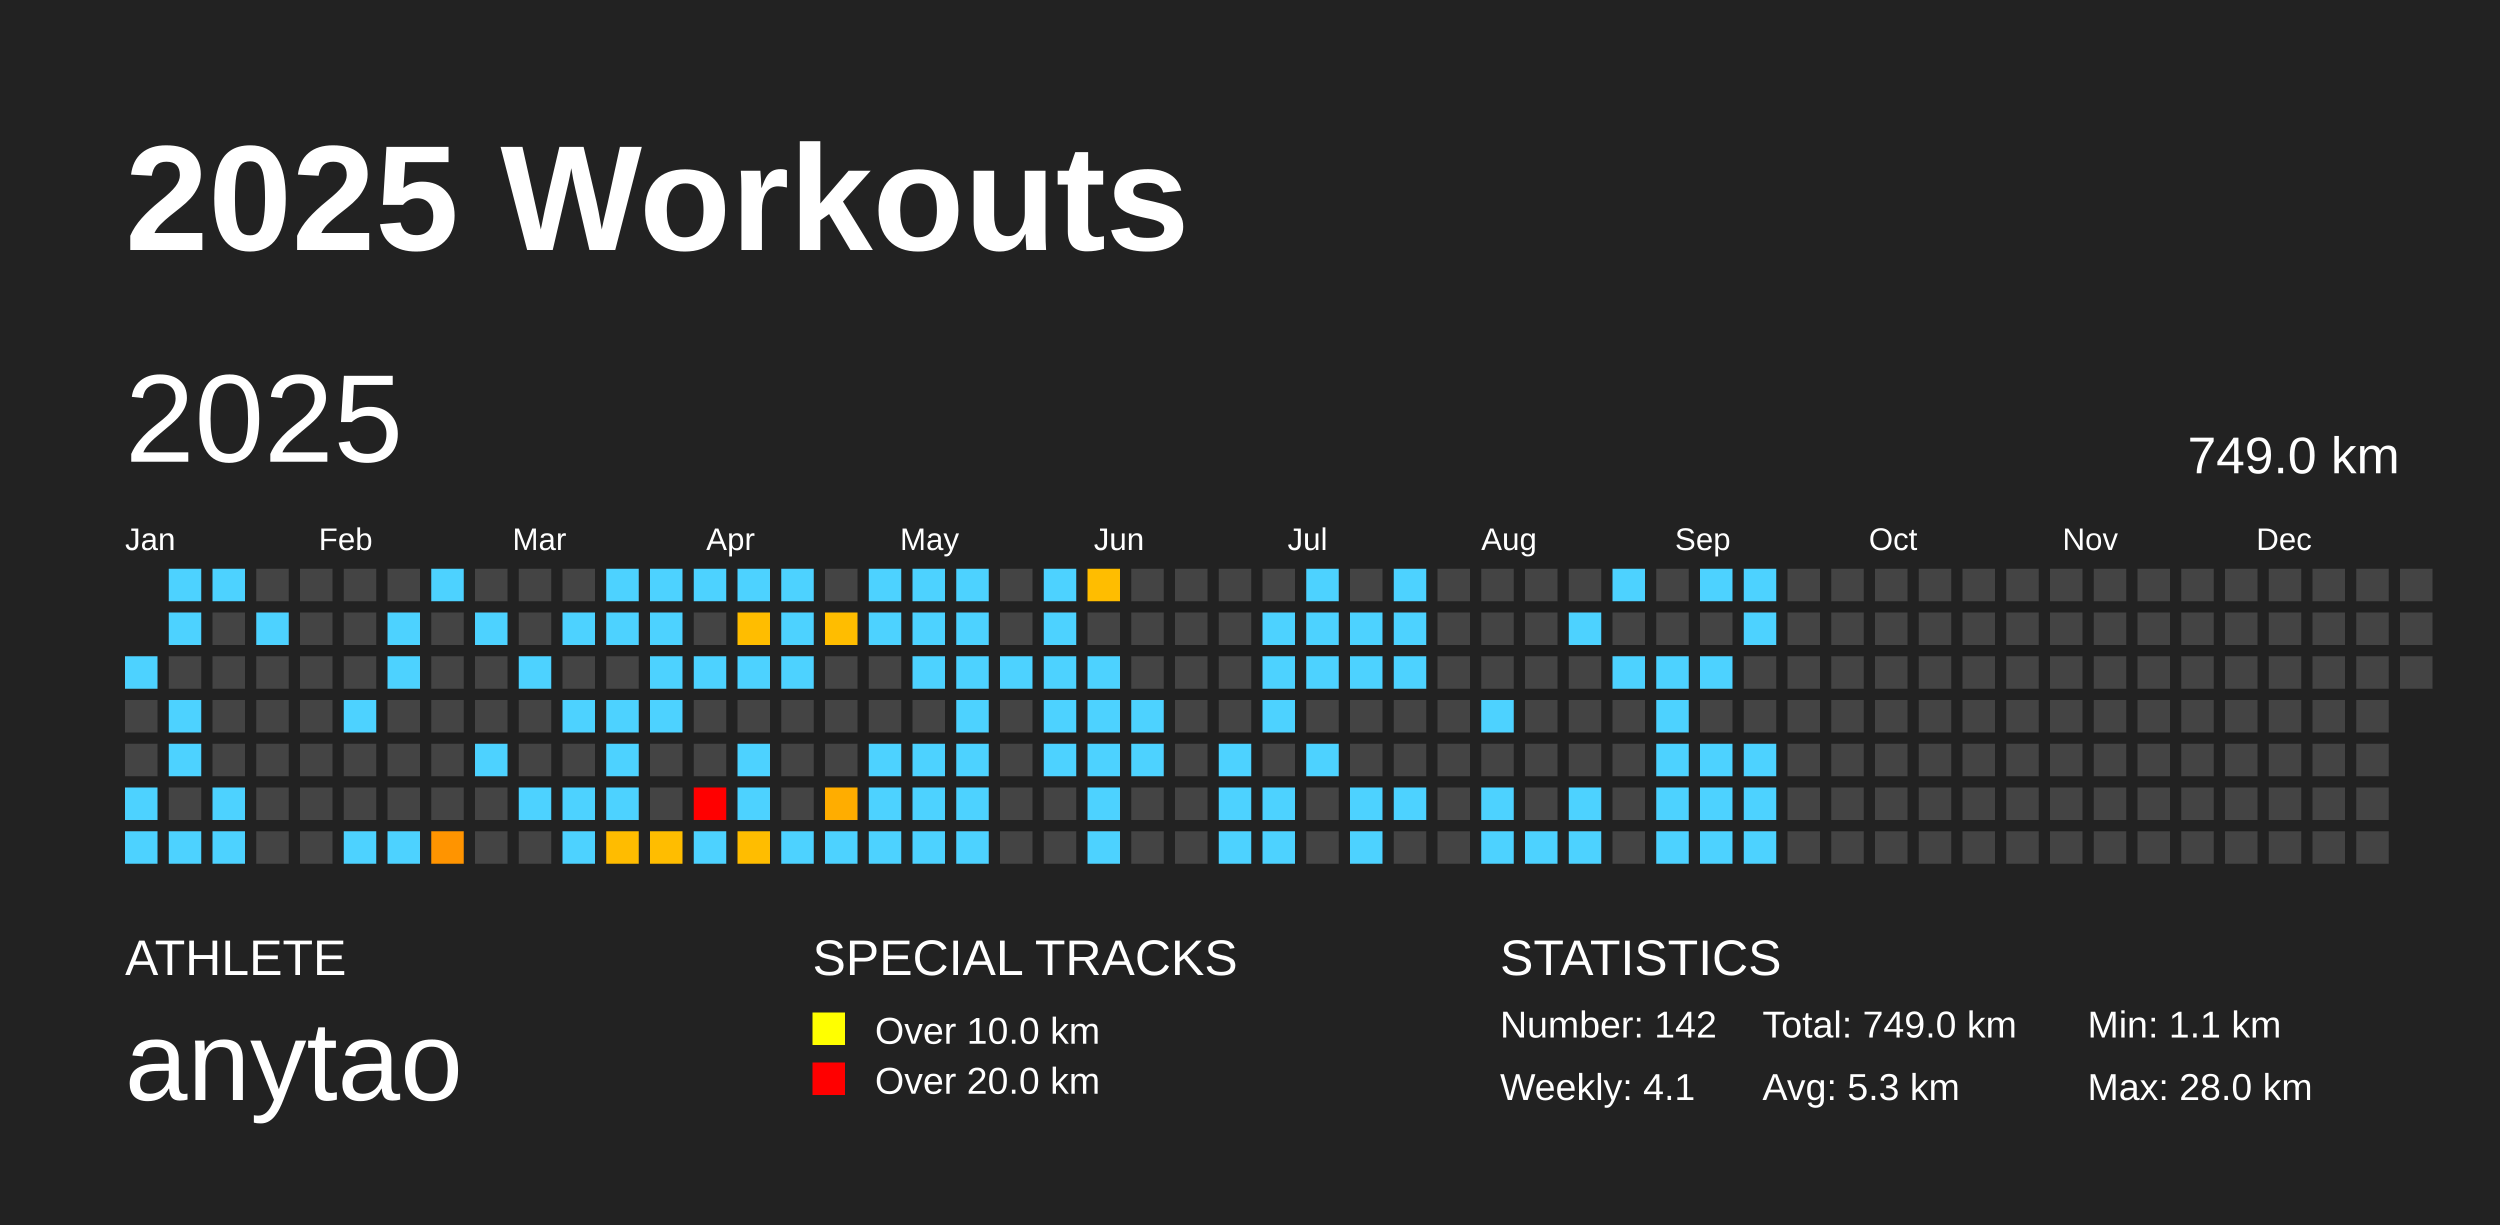
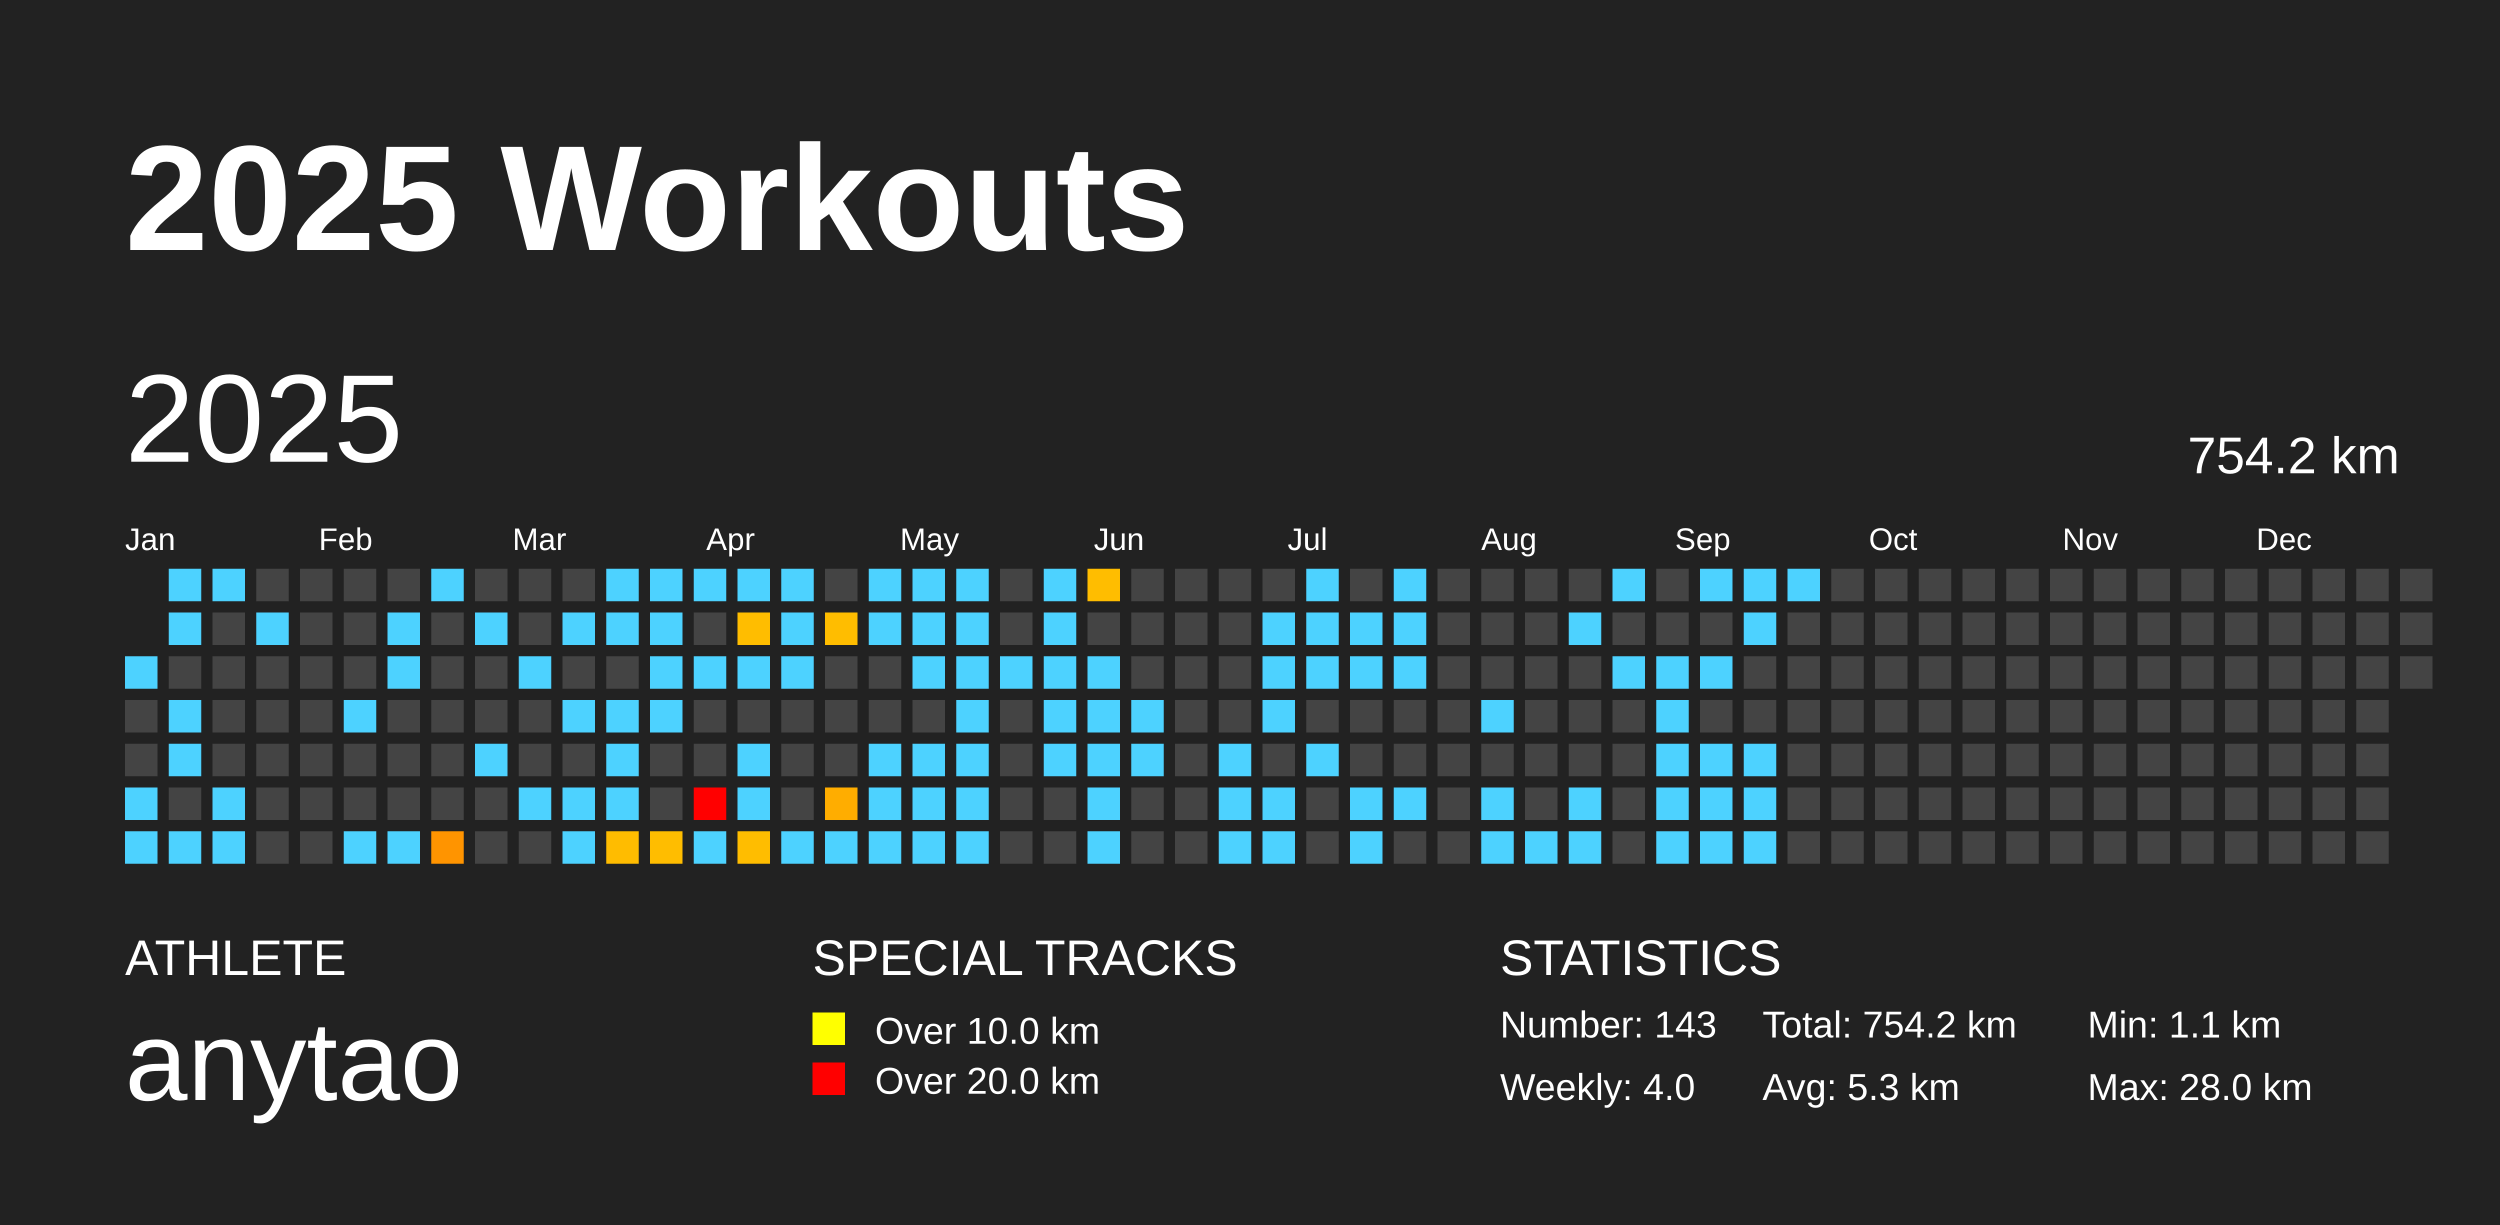
<svg xmlns="http://www.w3.org/2000/svg" baseProfile="full" height="98mm" version="1.1" viewBox="0,0,200,98" width="200mm">
  <defs />
  <rect fill="#222222" height="98" width="200" x="0" y="0" />
  <text fill="#FFFFFF" style="font-size:12px; font-family:Arial; font-weight:bold;" x="10" y="20">2025 Workouts</text>
  <text fill="#FFFFFF" style="font-size:4px; font-family:Arial" x="10" y="78">ATHLETE</text>
  <text fill="#FFFFFF" style="font-size:9px; font-family:Arial" x="10" y="88">anytao</text>
  <text fill="#FFFFFF" style="font-size:4px; font-family:Arial" x="65" y="78">SPECIAL TRACKS</text>
  <rect fill="yellow" height="2.6" width="2.6" x="65" y="81" />
  <text fill="#FFFFFF" style="font-size:3px; font-family:Arial" x="70" y="83.5">Over 10.0 km</text>
  <rect fill="red" height="2.6" width="2.6" x="65" y="85" />
  <text fill="#FFFFFF" style="font-size:3px; font-family:Arial" x="70" y="87.5">Over 20.0 km</text>
  <text fill="#FFFFFF" style="font-size:4px; font-family:Arial" x="120" y="78">STATISTICS</text>
-   <text fill="#FFFFFF" style="font-size:3px; font-family:Arial" x="120" y="83">Number: 142</text>
-   <text fill="#FFFFFF" style="font-size:3px; font-family:Arial" x="120" y="88">Weekly: 4.1</text>
-   <text fill="#FFFFFF" style="font-size:3px; font-family:Arial" x="141" y="83">Total: 749.0 km</text>
+   <text fill="#FFFFFF" style="font-size:3px; font-family:Arial" x="120" y="83">Number: 143</text>
+   <text fill="#FFFFFF" style="font-size:3px; font-family:Arial" x="120" y="88">Weekly: 4.0</text>
+   <text fill="#FFFFFF" style="font-size:3px; font-family:Arial" x="141" y="83">Total: 754.2 km</text>
  <text fill="#FFFFFF" style="font-size:3px; font-family:Arial" x="141" y="88">Avg: 5.3 km</text>
  <text fill="#FFFFFF" style="font-size:3px; font-family:Arial" x="167" y="83">Min: 1.1 km</text>
  <text fill="#FFFFFF" style="font-size:3px; font-family:Arial" x="167" y="88">Max: 28.0 km</text>
  <text dominant-baseline="hanging" fill="#FFFFFF" style="font-size:10.0px; font-family:Arial;" x="10" y="30">2025</text>
-   <text dominant-baseline="hanging" fill="#FFFFFF" style="font-size:4.125px; font-family:Arial;" x="175" y="35">749.0 km</text>
+   <text dominant-baseline="hanging" fill="#FFFFFF" style="font-size:4.125px; font-family:Arial;" x="175" y="35">754.2 km</text>
  <text fill="#FFFFFF" style="font-size:2.5px; font-family:Arial" x="10.0" y="44">Jan</text>
  <text fill="#FFFFFF" style="font-size:2.5px; font-family:Arial" x="25.5" y="44">Feb</text>
  <text fill="#FFFFFF" style="font-size:2.5px; font-family:Arial" x="41.0" y="44">Mar</text>
  <text fill="#FFFFFF" style="font-size:2.5px; font-family:Arial" x="56.5" y="44">Apr</text>
  <text fill="#FFFFFF" style="font-size:2.5px; font-family:Arial" x="72.0" y="44">May</text>
  <text fill="#FFFFFF" style="font-size:2.5px; font-family:Arial" x="87.5" y="44">Jun</text>
  <text fill="#FFFFFF" style="font-size:2.5px; font-family:Arial" x="103.0" y="44">Jul</text>
  <text fill="#FFFFFF" style="font-size:2.5px; font-family:Arial" x="118.5" y="44">Aug</text>
  <text fill="#FFFFFF" style="font-size:2.5px; font-family:Arial" x="134.0" y="44">Sep</text>
  <text fill="#FFFFFF" style="font-size:2.5px; font-family:Arial" x="149.5" y="44">Oct</text>
  <text fill="#FFFFFF" style="font-size:2.5px; font-family:Arial" x="165.0" y="44">Nov</text>
  <text fill="#FFFFFF" style="font-size:2.5px; font-family:Arial" x="180.5" y="44">Dec</text>
  <rect fill="#4dd2ff" height="2.6" width="2.6" x="10.0" y="52.5" />
  <rect fill="#444444" height="2.6" width="2.6" x="10.0" y="56.0" />
  <rect fill="#444444" height="2.6" width="2.6" x="10.0" y="59.5" />
  <rect fill="#4dd2ff" height="2.6" width="2.6" x="10.0" y="63.0" />
  <rect fill="#4dd2ff" height="2.6" width="2.6" x="10.0" y="66.5" />
  <rect fill="#4dd2ff" height="2.6" width="2.6" x="13.5" y="45.5" />
  <rect fill="#4dd2ff" height="2.6" width="2.6" x="13.5" y="49.0" />
  <rect fill="#444444" height="2.6" width="2.6" x="13.5" y="52.5" />
  <rect fill="#4dd2ff" height="2.6" width="2.6" x="13.5" y="56.0" />
  <rect fill="#4dd2ff" height="2.6" width="2.6" x="13.5" y="59.5" />
  <rect fill="#444444" height="2.6" width="2.6" x="13.5" y="63.0" />
  <rect fill="#4dd2ff" height="2.6" width="2.6" x="13.5" y="66.5" />
  <rect fill="#4dd2ff" height="2.6" width="2.6" x="17.0" y="45.5" />
  <rect fill="#444444" height="2.6" width="2.6" x="17.0" y="49.0" />
  <rect fill="#444444" height="2.6" width="2.6" x="17.0" y="52.5" />
  <rect fill="#444444" height="2.6" width="2.6" x="17.0" y="56.0" />
  <rect fill="#444444" height="2.6" width="2.6" x="17.0" y="59.5" />
  <rect fill="#4dd2ff" height="2.6" width="2.6" x="17.0" y="63.0" />
  <rect fill="#4dd2ff" height="2.6" width="2.6" x="17.0" y="66.5" />
  <rect fill="#444444" height="2.6" width="2.6" x="20.5" y="45.5" />
  <rect fill="#4dd2ff" height="2.6" width="2.6" x="20.5" y="49.0" />
  <rect fill="#444444" height="2.6" width="2.6" x="20.5" y="52.5" />
  <rect fill="#444444" height="2.6" width="2.6" x="20.5" y="56.0" />
  <rect fill="#444444" height="2.6" width="2.6" x="20.5" y="59.5" />
  <rect fill="#444444" height="2.6" width="2.6" x="20.5" y="63.0" />
  <rect fill="#444444" height="2.6" width="2.6" x="20.5" y="66.5" />
  <rect fill="#444444" height="2.6" width="2.6" x="24.0" y="45.5" />
  <rect fill="#444444" height="2.6" width="2.6" x="24.0" y="49.0" />
  <rect fill="#444444" height="2.6" width="2.6" x="24.0" y="52.5" />
  <rect fill="#444444" height="2.6" width="2.6" x="24.0" y="56.0" />
  <rect fill="#444444" height="2.6" width="2.6" x="24.0" y="59.5" />
  <rect fill="#444444" height="2.6" width="2.6" x="24.0" y="63.0" />
  <rect fill="#444444" height="2.6" width="2.6" x="24.0" y="66.5" />
  <rect fill="#444444" height="2.6" width="2.6" x="27.5" y="45.5" />
  <rect fill="#444444" height="2.6" width="2.6" x="27.5" y="49.0" />
  <rect fill="#444444" height="2.6" width="2.6" x="27.5" y="52.5" />
  <rect fill="#4dd2ff" height="2.6" width="2.6" x="27.5" y="56.0" />
  <rect fill="#444444" height="2.6" width="2.6" x="27.5" y="59.5" />
  <rect fill="#444444" height="2.6" width="2.6" x="27.5" y="63.0" />
  <rect fill="#4dd2ff" height="2.6" width="2.6" x="27.5" y="66.5" />
  <rect fill="#444444" height="2.6" width="2.6" x="31.0" y="45.5" />
  <rect fill="#4dd2ff" height="2.6" width="2.6" x="31.0" y="49.0" />
  <rect fill="#4dd2ff" height="2.6" width="2.6" x="31.0" y="52.5" />
  <rect fill="#444444" height="2.6" width="2.6" x="31.0" y="56.0" />
  <rect fill="#444444" height="2.6" width="2.6" x="31.0" y="59.5" />
  <rect fill="#444444" height="2.6" width="2.6" x="31.0" y="63.0" />
  <rect fill="#4dd2ff" height="2.6" width="2.6" x="31.0" y="66.5" />
  <rect fill="#4dd2ff" height="2.6" width="2.6" x="34.5" y="45.5" />
  <rect fill="#444444" height="2.6" width="2.6" x="34.5" y="49.0" />
  <rect fill="#444444" height="2.6" width="2.6" x="34.5" y="52.5" />
  <rect fill="#444444" height="2.6" width="2.6" x="34.5" y="56.0" />
  <rect fill="#444444" height="2.6" width="2.6" x="34.5" y="59.5" />
  <rect fill="#444444" height="2.6" width="2.6" x="34.5" y="63.0" />
  <rect fill="#ff9400" height="2.6" width="2.6" x="34.5" y="66.5" />
  <rect fill="#444444" height="2.6" width="2.6" x="38.0" y="45.5" />
  <rect fill="#4dd2ff" height="2.6" width="2.6" x="38.0" y="49.0" />
  <rect fill="#444444" height="2.6" width="2.6" x="38.0" y="52.5" />
  <rect fill="#444444" height="2.6" width="2.6" x="38.0" y="56.0" />
  <rect fill="#4dd2ff" height="2.6" width="2.6" x="38.0" y="59.5" />
  <rect fill="#444444" height="2.6" width="2.6" x="38.0" y="63.0" />
  <rect fill="#444444" height="2.6" width="2.6" x="38.0" y="66.5" />
  <rect fill="#444444" height="2.6" width="2.6" x="41.5" y="45.5" />
  <rect fill="#444444" height="2.6" width="2.6" x="41.5" y="49.0" />
  <rect fill="#4dd2ff" height="2.6" width="2.6" x="41.5" y="52.5" />
  <rect fill="#444444" height="2.6" width="2.6" x="41.5" y="56.0" />
  <rect fill="#444444" height="2.6" width="2.6" x="41.5" y="59.5" />
  <rect fill="#4dd2ff" height="2.6" width="2.6" x="41.5" y="63.0" />
  <rect fill="#444444" height="2.6" width="2.6" x="41.5" y="66.5" />
  <rect fill="#444444" height="2.6" width="2.6" x="45.0" y="45.5" />
  <rect fill="#4dd2ff" height="2.6" width="2.6" x="45.0" y="49.0" />
  <rect fill="#444444" height="2.6" width="2.6" x="45.0" y="52.5" />
  <rect fill="#4dd2ff" height="2.6" width="2.6" x="45.0" y="56.0" />
  <rect fill="#444444" height="2.6" width="2.6" x="45.0" y="59.5" />
  <rect fill="#4dd2ff" height="2.6" width="2.6" x="45.0" y="63.0" />
  <rect fill="#4dd2ff" height="2.6" width="2.6" x="45.0" y="66.5" />
  <rect fill="#4dd2ff" height="2.6" width="2.6" x="48.5" y="45.5" />
  <rect fill="#4dd2ff" height="2.6" width="2.6" x="48.5" y="49.0" />
  <rect fill="#444444" height="2.6" width="2.6" x="48.5" y="52.5" />
  <rect fill="#4dd2ff" height="2.6" width="2.6" x="48.5" y="56.0" />
  <rect fill="#4dd2ff" height="2.6" width="2.6" x="48.5" y="59.5" />
  <rect fill="#4dd2ff" height="2.6" width="2.6" x="48.5" y="63.0" />
  <rect fill="#ffbc00" height="2.6" width="2.6" x="48.5" y="66.5" />
  <rect fill="#4dd2ff" height="2.6" width="2.6" x="52.0" y="45.5" />
  <rect fill="#4dd2ff" height="2.6" width="2.6" x="52.0" y="49.0" />
  <rect fill="#4dd2ff" height="2.6" width="2.6" x="52.0" y="52.5" />
  <rect fill="#4dd2ff" height="2.6" width="2.6" x="52.0" y="56.0" />
  <rect fill="#444444" height="2.6" width="2.6" x="52.0" y="59.5" />
  <rect fill="#444444" height="2.6" width="2.6" x="52.0" y="63.0" />
  <rect fill="#ffbd00" height="2.6" width="2.6" x="52.0" y="66.5" />
  <rect fill="#4dd2ff" height="2.6" width="2.6" x="55.5" y="45.5" />
  <rect fill="#444444" height="2.6" width="2.6" x="55.5" y="49.0" />
  <rect fill="#4dd2ff" height="2.6" width="2.6" x="55.5" y="52.5" />
  <rect fill="#444444" height="2.6" width="2.6" x="55.5" y="56.0" />
  <rect fill="#444444" height="2.6" width="2.6" x="55.5" y="59.5" />
  <rect fill="red" height="2.6" width="2.6" x="55.5" y="63.0" />
  <rect fill="#4dd2ff" height="2.6" width="2.6" x="55.5" y="66.5" />
  <rect fill="#4dd2ff" height="2.6" width="2.6" x="59.0" y="45.5" />
  <rect fill="#ffbd00" height="2.6" width="2.6" x="59.0" y="49.0" />
  <rect fill="#4dd2ff" height="2.6" width="2.6" x="59.0" y="52.5" />
  <rect fill="#444444" height="2.6" width="2.6" x="59.0" y="56.0" />
  <rect fill="#4dd2ff" height="2.6" width="2.6" x="59.0" y="59.5" />
  <rect fill="#4dd2ff" height="2.6" width="2.6" x="59.0" y="63.0" />
  <rect fill="#ffbd00" height="2.6" width="2.6" x="59.0" y="66.5" />
  <rect fill="#4dd2ff" height="2.6" width="2.6" x="62.5" y="45.5" />
  <rect fill="#4dd2ff" height="2.6" width="2.6" x="62.5" y="49.0" />
  <rect fill="#4dd2ff" height="2.6" width="2.6" x="62.5" y="52.5" />
  <rect fill="#444444" height="2.6" width="2.6" x="62.5" y="56.0" />
  <rect fill="#444444" height="2.6" width="2.6" x="62.5" y="59.5" />
  <rect fill="#444444" height="2.6" width="2.6" x="62.5" y="63.0" />
  <rect fill="#4dd2ff" height="2.6" width="2.6" x="62.5" y="66.5" />
  <rect fill="#444444" height="2.6" width="2.6" x="66.0" y="45.5" />
  <rect fill="#ffbd00" height="2.6" width="2.6" x="66.0" y="49.0" />
  <rect fill="#444444" height="2.6" width="2.6" x="66.0" y="52.5" />
  <rect fill="#444444" height="2.6" width="2.6" x="66.0" y="56.0" />
  <rect fill="#444444" height="2.6" width="2.6" x="66.0" y="59.5" />
  <rect fill="#ffad00" height="2.6" width="2.6" x="66.0" y="63.0" />
  <rect fill="#4dd2ff" height="2.6" width="2.6" x="66.0" y="66.5" />
  <rect fill="#4dd2ff" height="2.6" width="2.6" x="69.5" y="45.5" />
  <rect fill="#4dd2ff" height="2.6" width="2.6" x="69.5" y="49.0" />
  <rect fill="#444444" height="2.6" width="2.6" x="69.5" y="52.5" />
  <rect fill="#444444" height="2.6" width="2.6" x="69.5" y="56.0" />
  <rect fill="#4dd2ff" height="2.6" width="2.6" x="69.5" y="59.5" />
  <rect fill="#4dd2ff" height="2.6" width="2.6" x="69.5" y="63.0" />
  <rect fill="#4dd2ff" height="2.6" width="2.6" x="69.5" y="66.5" />
  <rect fill="#4dd2ff" height="2.6" width="2.6" x="73.0" y="45.5" />
  <rect fill="#4dd2ff" height="2.6" width="2.6" x="73.0" y="49.0" />
  <rect fill="#4dd2ff" height="2.6" width="2.6" x="73.0" y="52.5" />
  <rect fill="#444444" height="2.6" width="2.6" x="73.0" y="56.0" />
  <rect fill="#4dd2ff" height="2.6" width="2.6" x="73.0" y="59.5" />
  <rect fill="#4dd2ff" height="2.6" width="2.6" x="73.0" y="63.0" />
  <rect fill="#4dd2ff" height="2.6" width="2.6" x="73.0" y="66.5" />
  <rect fill="#4dd2ff" height="2.6" width="2.6" x="76.5" y="45.5" />
  <rect fill="#4dd2ff" height="2.6" width="2.6" x="76.5" y="49.0" />
  <rect fill="#4dd2ff" height="2.6" width="2.6" x="76.5" y="52.5" />
  <rect fill="#4dd2ff" height="2.6" width="2.6" x="76.5" y="56.0" />
  <rect fill="#4dd2ff" height="2.6" width="2.6" x="76.5" y="59.5" />
  <rect fill="#4dd2ff" height="2.6" width="2.6" x="76.5" y="63.0" />
  <rect fill="#4dd2ff" height="2.6" width="2.6" x="76.5" y="66.5" />
  <rect fill="#444444" height="2.6" width="2.6" x="80.0" y="45.5" />
  <rect fill="#444444" height="2.6" width="2.6" x="80.0" y="49.0" />
  <rect fill="#4dd2ff" height="2.6" width="2.6" x="80.0" y="52.5" />
  <rect fill="#444444" height="2.6" width="2.6" x="80.0" y="56.0" />
  <rect fill="#444444" height="2.6" width="2.6" x="80.0" y="59.5" />
  <rect fill="#444444" height="2.6" width="2.6" x="80.0" y="63.0" />
  <rect fill="#444444" height="2.6" width="2.6" x="80.0" y="66.5" />
  <rect fill="#4dd2ff" height="2.6" width="2.6" x="83.5" y="45.5" />
  <rect fill="#4dd2ff" height="2.6" width="2.6" x="83.5" y="49.0" />
  <rect fill="#4dd2ff" height="2.6" width="2.6" x="83.5" y="52.5" />
  <rect fill="#4dd2ff" height="2.6" width="2.6" x="83.5" y="56.0" />
  <rect fill="#4dd2ff" height="2.6" width="2.6" x="83.5" y="59.5" />
  <rect fill="#444444" height="2.6" width="2.6" x="83.5" y="63.0" />
  <rect fill="#444444" height="2.6" width="2.6" x="83.5" y="66.5" />
  <rect fill="#ffbd00" height="2.6" width="2.6" x="87.0" y="45.5" />
  <rect fill="#444444" height="2.6" width="2.6" x="87.0" y="49.0" />
  <rect fill="#4dd2ff" height="2.6" width="2.6" x="87.0" y="52.5" />
  <rect fill="#4dd2ff" height="2.6" width="2.6" x="87.0" y="56.0" />
  <rect fill="#4dd2ff" height="2.6" width="2.6" x="87.0" y="59.5" />
  <rect fill="#4dd2ff" height="2.6" width="2.6" x="87.0" y="63.0" />
  <rect fill="#4dd2ff" height="2.6" width="2.6" x="87.0" y="66.5" />
  <rect fill="#444444" height="2.6" width="2.6" x="90.5" y="45.5" />
  <rect fill="#444444" height="2.6" width="2.6" x="90.5" y="49.0" />
  <rect fill="#444444" height="2.6" width="2.6" x="90.5" y="52.5" />
  <rect fill="#4dd2ff" height="2.6" width="2.6" x="90.5" y="56.0" />
  <rect fill="#4dd2ff" height="2.6" width="2.6" x="90.5" y="59.5" />
  <rect fill="#444444" height="2.6" width="2.6" x="90.5" y="63.0" />
  <rect fill="#444444" height="2.6" width="2.6" x="90.5" y="66.5" />
  <rect fill="#444444" height="2.6" width="2.6" x="94.0" y="45.5" />
  <rect fill="#444444" height="2.6" width="2.6" x="94.0" y="49.0" />
  <rect fill="#444444" height="2.6" width="2.6" x="94.0" y="52.5" />
  <rect fill="#444444" height="2.6" width="2.6" x="94.0" y="56.0" />
  <rect fill="#444444" height="2.6" width="2.6" x="94.0" y="59.5" />
  <rect fill="#444444" height="2.6" width="2.6" x="94.0" y="63.0" />
  <rect fill="#444444" height="2.6" width="2.6" x="94.0" y="66.5" />
  <rect fill="#444444" height="2.6" width="2.6" x="97.5" y="45.5" />
  <rect fill="#444444" height="2.6" width="2.6" x="97.5" y="49.0" />
  <rect fill="#444444" height="2.6" width="2.6" x="97.5" y="52.5" />
  <rect fill="#444444" height="2.6" width="2.6" x="97.5" y="56.0" />
  <rect fill="#4dd2ff" height="2.6" width="2.6" x="97.5" y="59.5" />
  <rect fill="#4dd2ff" height="2.6" width="2.6" x="97.5" y="63.0" />
  <rect fill="#4dd2ff" height="2.6" width="2.6" x="97.5" y="66.5" />
  <rect fill="#444444" height="2.6" width="2.6" x="101.0" y="45.5" />
  <rect fill="#4dd2ff" height="2.6" width="2.6" x="101.0" y="49.0" />
  <rect fill="#4dd2ff" height="2.6" width="2.6" x="101.0" y="52.5" />
  <rect fill="#4dd2ff" height="2.6" width="2.6" x="101.0" y="56.0" />
  <rect fill="#444444" height="2.6" width="2.6" x="101.0" y="59.5" />
  <rect fill="#4dd2ff" height="2.6" width="2.6" x="101.0" y="63.0" />
  <rect fill="#4dd2ff" height="2.6" width="2.6" x="101.0" y="66.5" />
  <rect fill="#4dd2ff" height="2.6" width="2.6" x="104.5" y="45.5" />
  <rect fill="#4dd2ff" height="2.6" width="2.6" x="104.5" y="49.0" />
  <rect fill="#4dd2ff" height="2.6" width="2.6" x="104.5" y="52.5" />
  <rect fill="#444444" height="2.6" width="2.6" x="104.5" y="56.0" />
  <rect fill="#4dd2ff" height="2.6" width="2.6" x="104.5" y="59.5" />
  <rect fill="#444444" height="2.6" width="2.6" x="104.5" y="63.0" />
  <rect fill="#444444" height="2.6" width="2.6" x="104.5" y="66.5" />
  <rect fill="#444444" height="2.6" width="2.6" x="108.0" y="45.5" />
  <rect fill="#4dd2ff" height="2.6" width="2.6" x="108.0" y="49.0" />
  <rect fill="#4dd2ff" height="2.6" width="2.6" x="108.0" y="52.5" />
  <rect fill="#444444" height="2.6" width="2.6" x="108.0" y="56.0" />
  <rect fill="#444444" height="2.6" width="2.6" x="108.0" y="59.5" />
  <rect fill="#4dd2ff" height="2.6" width="2.6" x="108.0" y="63.0" />
  <rect fill="#4dd2ff" height="2.6" width="2.6" x="108.0" y="66.5" />
  <rect fill="#4dd2ff" height="2.6" width="2.6" x="111.5" y="45.5" />
  <rect fill="#4dd2ff" height="2.6" width="2.6" x="111.5" y="49.0" />
  <rect fill="#4dd2ff" height="2.6" width="2.6" x="111.5" y="52.5" />
  <rect fill="#444444" height="2.6" width="2.6" x="111.5" y="56.0" />
  <rect fill="#444444" height="2.6" width="2.6" x="111.5" y="59.5" />
  <rect fill="#4dd2ff" height="2.6" width="2.6" x="111.5" y="63.0" />
  <rect fill="#444444" height="2.6" width="2.6" x="111.5" y="66.5" />
  <rect fill="#444444" height="2.6" width="2.6" x="115.0" y="45.5" />
  <rect fill="#444444" height="2.6" width="2.6" x="115.0" y="49.0" />
  <rect fill="#444444" height="2.6" width="2.6" x="115.0" y="52.5" />
  <rect fill="#444444" height="2.6" width="2.6" x="115.0" y="56.0" />
  <rect fill="#444444" height="2.6" width="2.6" x="115.0" y="59.5" />
  <rect fill="#444444" height="2.6" width="2.6" x="115.0" y="63.0" />
  <rect fill="#444444" height="2.6" width="2.6" x="115.0" y="66.5" />
  <rect fill="#444444" height="2.6" width="2.6" x="118.5" y="45.5" />
  <rect fill="#444444" height="2.6" width="2.6" x="118.5" y="49.0" />
  <rect fill="#444444" height="2.6" width="2.6" x="118.5" y="52.5" />
  <rect fill="#4dd2ff" height="2.6" width="2.6" x="118.5" y="56.0" />
  <rect fill="#444444" height="2.6" width="2.6" x="118.5" y="59.5" />
  <rect fill="#4dd2ff" height="2.6" width="2.6" x="118.5" y="63.0" />
  <rect fill="#4dd2ff" height="2.6" width="2.6" x="118.5" y="66.5" />
  <rect fill="#444444" height="2.6" width="2.6" x="122.0" y="45.5" />
  <rect fill="#444444" height="2.6" width="2.6" x="122.0" y="49.0" />
  <rect fill="#444444" height="2.6" width="2.6" x="122.0" y="52.5" />
  <rect fill="#444444" height="2.6" width="2.6" x="122.0" y="56.0" />
  <rect fill="#444444" height="2.6" width="2.6" x="122.0" y="59.5" />
  <rect fill="#444444" height="2.6" width="2.6" x="122.0" y="63.0" />
  <rect fill="#4dd2ff" height="2.6" width="2.6" x="122.0" y="66.5" />
  <rect fill="#444444" height="2.6" width="2.6" x="125.5" y="45.5" />
  <rect fill="#4dd2ff" height="2.6" width="2.6" x="125.5" y="49.0" />
  <rect fill="#444444" height="2.6" width="2.6" x="125.5" y="52.5" />
  <rect fill="#444444" height="2.6" width="2.6" x="125.5" y="56.0" />
  <rect fill="#444444" height="2.6" width="2.6" x="125.5" y="59.5" />
  <rect fill="#4dd2ff" height="2.6" width="2.6" x="125.5" y="63.0" />
  <rect fill="#4dd2ff" height="2.6" width="2.6" x="125.5" y="66.5" />
  <rect fill="#4dd2ff" height="2.6" width="2.6" x="129.0" y="45.5" />
  <rect fill="#444444" height="2.6" width="2.6" x="129.0" y="49.0" />
  <rect fill="#4dd2ff" height="2.6" width="2.6" x="129.0" y="52.5" />
  <rect fill="#444444" height="2.6" width="2.6" x="129.0" y="56.0" />
  <rect fill="#444444" height="2.6" width="2.6" x="129.0" y="59.5" />
  <rect fill="#444444" height="2.6" width="2.6" x="129.0" y="63.0" />
  <rect fill="#444444" height="2.6" width="2.6" x="129.0" y="66.5" />
  <rect fill="#444444" height="2.6" width="2.6" x="132.5" y="45.5" />
  <rect fill="#444444" height="2.6" width="2.6" x="132.5" y="49.0" />
  <rect fill="#4dd2ff" height="2.6" width="2.6" x="132.5" y="52.5" />
  <rect fill="#4dd2ff" height="2.6" width="2.6" x="132.5" y="56.0" />
  <rect fill="#4dd2ff" height="2.6" width="2.6" x="132.5" y="59.5" />
  <rect fill="#4dd2ff" height="2.6" width="2.6" x="132.5" y="63.0" />
  <rect fill="#4dd2ff" height="2.6" width="2.6" x="132.5" y="66.5" />
  <rect fill="#4dd2ff" height="2.6" width="2.6" x="136.0" y="45.5" />
  <rect fill="#444444" height="2.6" width="2.6" x="136.0" y="49.0" />
  <rect fill="#4dd2ff" height="2.6" width="2.6" x="136.0" y="52.5" />
  <rect fill="#444444" height="2.6" width="2.6" x="136.0" y="56.0" />
  <rect fill="#4dd2ff" height="2.6" width="2.6" x="136.0" y="59.5" />
  <rect fill="#4dd2ff" height="2.6" width="2.6" x="136.0" y="63.0" />
  <rect fill="#4dd2ff" height="2.6" width="2.6" x="136.0" y="66.5" />
  <rect fill="#4dd2ff" height="2.6" width="2.6" x="139.5" y="45.5" />
  <rect fill="#4dd2ff" height="2.6" width="2.6" x="139.5" y="49.0" />
  <rect fill="#444444" height="2.6" width="2.6" x="139.5" y="52.5" />
  <rect fill="#444444" height="2.6" width="2.6" x="139.5" y="56.0" />
  <rect fill="#4dd2ff" height="2.6" width="2.6" x="139.5" y="59.5" />
  <rect fill="#4dd2ff" height="2.6" width="2.6" x="139.5" y="63.0" />
  <rect fill="#4dd2ff" height="2.6" width="2.6" x="139.5" y="66.5" />
-   <rect fill="#444444" height="2.6" width="2.6" x="143.0" y="45.5" />
+   <rect fill="#4dd2ff" height="2.6" width="2.6" x="143.0" y="45.5" />
  <rect fill="#444444" height="2.6" width="2.6" x="143.0" y="49.0" />
  <rect fill="#444444" height="2.6" width="2.6" x="143.0" y="52.5" />
  <rect fill="#444444" height="2.6" width="2.6" x="143.0" y="56.0" />
  <rect fill="#444444" height="2.6" width="2.6" x="143.0" y="59.5" />
  <rect fill="#444444" height="2.6" width="2.6" x="143.0" y="63.0" />
  <rect fill="#444444" height="2.6" width="2.6" x="143.0" y="66.5" />
  <rect fill="#444444" height="2.6" width="2.6" x="146.5" y="45.5" />
  <rect fill="#444444" height="2.6" width="2.6" x="146.5" y="49.0" />
  <rect fill="#444444" height="2.6" width="2.6" x="146.5" y="52.5" />
  <rect fill="#444444" height="2.6" width="2.6" x="146.5" y="56.0" />
  <rect fill="#444444" height="2.6" width="2.6" x="146.5" y="59.5" />
  <rect fill="#444444" height="2.6" width="2.6" x="146.5" y="63.0" />
  <rect fill="#444444" height="2.6" width="2.6" x="146.5" y="66.5" />
  <rect fill="#444444" height="2.6" width="2.6" x="150.0" y="45.5" />
  <rect fill="#444444" height="2.6" width="2.6" x="150.0" y="49.0" />
  <rect fill="#444444" height="2.6" width="2.6" x="150.0" y="52.5" />
  <rect fill="#444444" height="2.6" width="2.6" x="150.0" y="56.0" />
  <rect fill="#444444" height="2.6" width="2.6" x="150.0" y="59.5" />
  <rect fill="#444444" height="2.6" width="2.6" x="150.0" y="63.0" />
  <rect fill="#444444" height="2.6" width="2.6" x="150.0" y="66.5" />
  <rect fill="#444444" height="2.6" width="2.6" x="153.5" y="45.5" />
  <rect fill="#444444" height="2.6" width="2.6" x="153.5" y="49.0" />
  <rect fill="#444444" height="2.6" width="2.6" x="153.5" y="52.5" />
  <rect fill="#444444" height="2.6" width="2.6" x="153.5" y="56.0" />
  <rect fill="#444444" height="2.6" width="2.6" x="153.5" y="59.5" />
  <rect fill="#444444" height="2.6" width="2.6" x="153.5" y="63.0" />
  <rect fill="#444444" height="2.6" width="2.6" x="153.5" y="66.5" />
  <rect fill="#444444" height="2.6" width="2.6" x="157.0" y="45.5" />
  <rect fill="#444444" height="2.6" width="2.6" x="157.0" y="49.0" />
  <rect fill="#444444" height="2.6" width="2.6" x="157.0" y="52.5" />
  <rect fill="#444444" height="2.6" width="2.6" x="157.0" y="56.0" />
  <rect fill="#444444" height="2.6" width="2.6" x="157.0" y="59.5" />
  <rect fill="#444444" height="2.6" width="2.6" x="157.0" y="63.0" />
  <rect fill="#444444" height="2.6" width="2.6" x="157.0" y="66.5" />
  <rect fill="#444444" height="2.6" width="2.6" x="160.5" y="45.5" />
  <rect fill="#444444" height="2.6" width="2.6" x="160.5" y="49.0" />
  <rect fill="#444444" height="2.6" width="2.6" x="160.5" y="52.5" />
  <rect fill="#444444" height="2.6" width="2.6" x="160.5" y="56.0" />
  <rect fill="#444444" height="2.6" width="2.6" x="160.5" y="59.5" />
  <rect fill="#444444" height="2.6" width="2.6" x="160.5" y="63.0" />
  <rect fill="#444444" height="2.6" width="2.6" x="160.5" y="66.5" />
  <rect fill="#444444" height="2.6" width="2.6" x="164.0" y="45.5" />
  <rect fill="#444444" height="2.6" width="2.6" x="164.0" y="49.0" />
  <rect fill="#444444" height="2.6" width="2.6" x="164.0" y="52.5" />
  <rect fill="#444444" height="2.6" width="2.6" x="164.0" y="56.0" />
  <rect fill="#444444" height="2.6" width="2.6" x="164.0" y="59.5" />
  <rect fill="#444444" height="2.6" width="2.6" x="164.0" y="63.0" />
  <rect fill="#444444" height="2.6" width="2.6" x="164.0" y="66.5" />
  <rect fill="#444444" height="2.6" width="2.6" x="167.5" y="45.5" />
  <rect fill="#444444" height="2.6" width="2.6" x="167.5" y="49.0" />
  <rect fill="#444444" height="2.6" width="2.6" x="167.5" y="52.5" />
  <rect fill="#444444" height="2.6" width="2.6" x="167.5" y="56.0" />
  <rect fill="#444444" height="2.6" width="2.6" x="167.5" y="59.5" />
  <rect fill="#444444" height="2.6" width="2.6" x="167.5" y="63.0" />
  <rect fill="#444444" height="2.6" width="2.6" x="167.5" y="66.5" />
  <rect fill="#444444" height="2.6" width="2.6" x="171.0" y="45.5" />
  <rect fill="#444444" height="2.6" width="2.6" x="171.0" y="49.0" />
  <rect fill="#444444" height="2.6" width="2.6" x="171.0" y="52.5" />
  <rect fill="#444444" height="2.6" width="2.6" x="171.0" y="56.0" />
  <rect fill="#444444" height="2.6" width="2.6" x="171.0" y="59.5" />
  <rect fill="#444444" height="2.6" width="2.6" x="171.0" y="63.0" />
  <rect fill="#444444" height="2.6" width="2.6" x="171.0" y="66.5" />
  <rect fill="#444444" height="2.6" width="2.6" x="174.5" y="45.5" />
  <rect fill="#444444" height="2.6" width="2.6" x="174.5" y="49.0" />
  <rect fill="#444444" height="2.6" width="2.6" x="174.5" y="52.5" />
  <rect fill="#444444" height="2.6" width="2.6" x="174.5" y="56.0" />
  <rect fill="#444444" height="2.6" width="2.6" x="174.5" y="59.5" />
  <rect fill="#444444" height="2.6" width="2.6" x="174.5" y="63.0" />
  <rect fill="#444444" height="2.6" width="2.6" x="174.5" y="66.5" />
  <rect fill="#444444" height="2.6" width="2.6" x="178.0" y="45.5" />
  <rect fill="#444444" height="2.6" width="2.6" x="178.0" y="49.0" />
  <rect fill="#444444" height="2.6" width="2.6" x="178.0" y="52.5" />
  <rect fill="#444444" height="2.6" width="2.6" x="178.0" y="56.0" />
  <rect fill="#444444" height="2.6" width="2.6" x="178.0" y="59.5" />
  <rect fill="#444444" height="2.6" width="2.6" x="178.0" y="63.0" />
  <rect fill="#444444" height="2.6" width="2.6" x="178.0" y="66.5" />
  <rect fill="#444444" height="2.6" width="2.6" x="181.5" y="45.5" />
  <rect fill="#444444" height="2.6" width="2.6" x="181.5" y="49.0" />
  <rect fill="#444444" height="2.6" width="2.6" x="181.5" y="52.5" />
  <rect fill="#444444" height="2.6" width="2.6" x="181.5" y="56.0" />
  <rect fill="#444444" height="2.6" width="2.6" x="181.5" y="59.5" />
  <rect fill="#444444" height="2.6" width="2.6" x="181.5" y="63.0" />
  <rect fill="#444444" height="2.6" width="2.6" x="181.5" y="66.5" />
  <rect fill="#444444" height="2.6" width="2.6" x="185.0" y="45.5" />
  <rect fill="#444444" height="2.6" width="2.6" x="185.0" y="49.0" />
  <rect fill="#444444" height="2.6" width="2.6" x="185.0" y="52.5" />
  <rect fill="#444444" height="2.6" width="2.6" x="185.0" y="56.0" />
  <rect fill="#444444" height="2.6" width="2.6" x="185.0" y="59.5" />
  <rect fill="#444444" height="2.6" width="2.6" x="185.0" y="63.0" />
  <rect fill="#444444" height="2.6" width="2.6" x="185.0" y="66.5" />
  <rect fill="#444444" height="2.6" width="2.6" x="188.5" y="45.5" />
  <rect fill="#444444" height="2.6" width="2.6" x="188.5" y="49.0" />
  <rect fill="#444444" height="2.6" width="2.6" x="188.5" y="52.5" />
  <rect fill="#444444" height="2.6" width="2.6" x="188.5" y="56.0" />
  <rect fill="#444444" height="2.6" width="2.6" x="188.5" y="59.5" />
  <rect fill="#444444" height="2.6" width="2.6" x="188.5" y="63.0" />
  <rect fill="#444444" height="2.6" width="2.6" x="188.5" y="66.5" />
  <rect fill="#444444" height="2.6" width="2.6" x="192.0" y="45.5" />
  <rect fill="#444444" height="2.6" width="2.6" x="192.0" y="49.0" />
  <rect fill="#444444" height="2.6" width="2.6" x="192.0" y="52.5" />
</svg>
